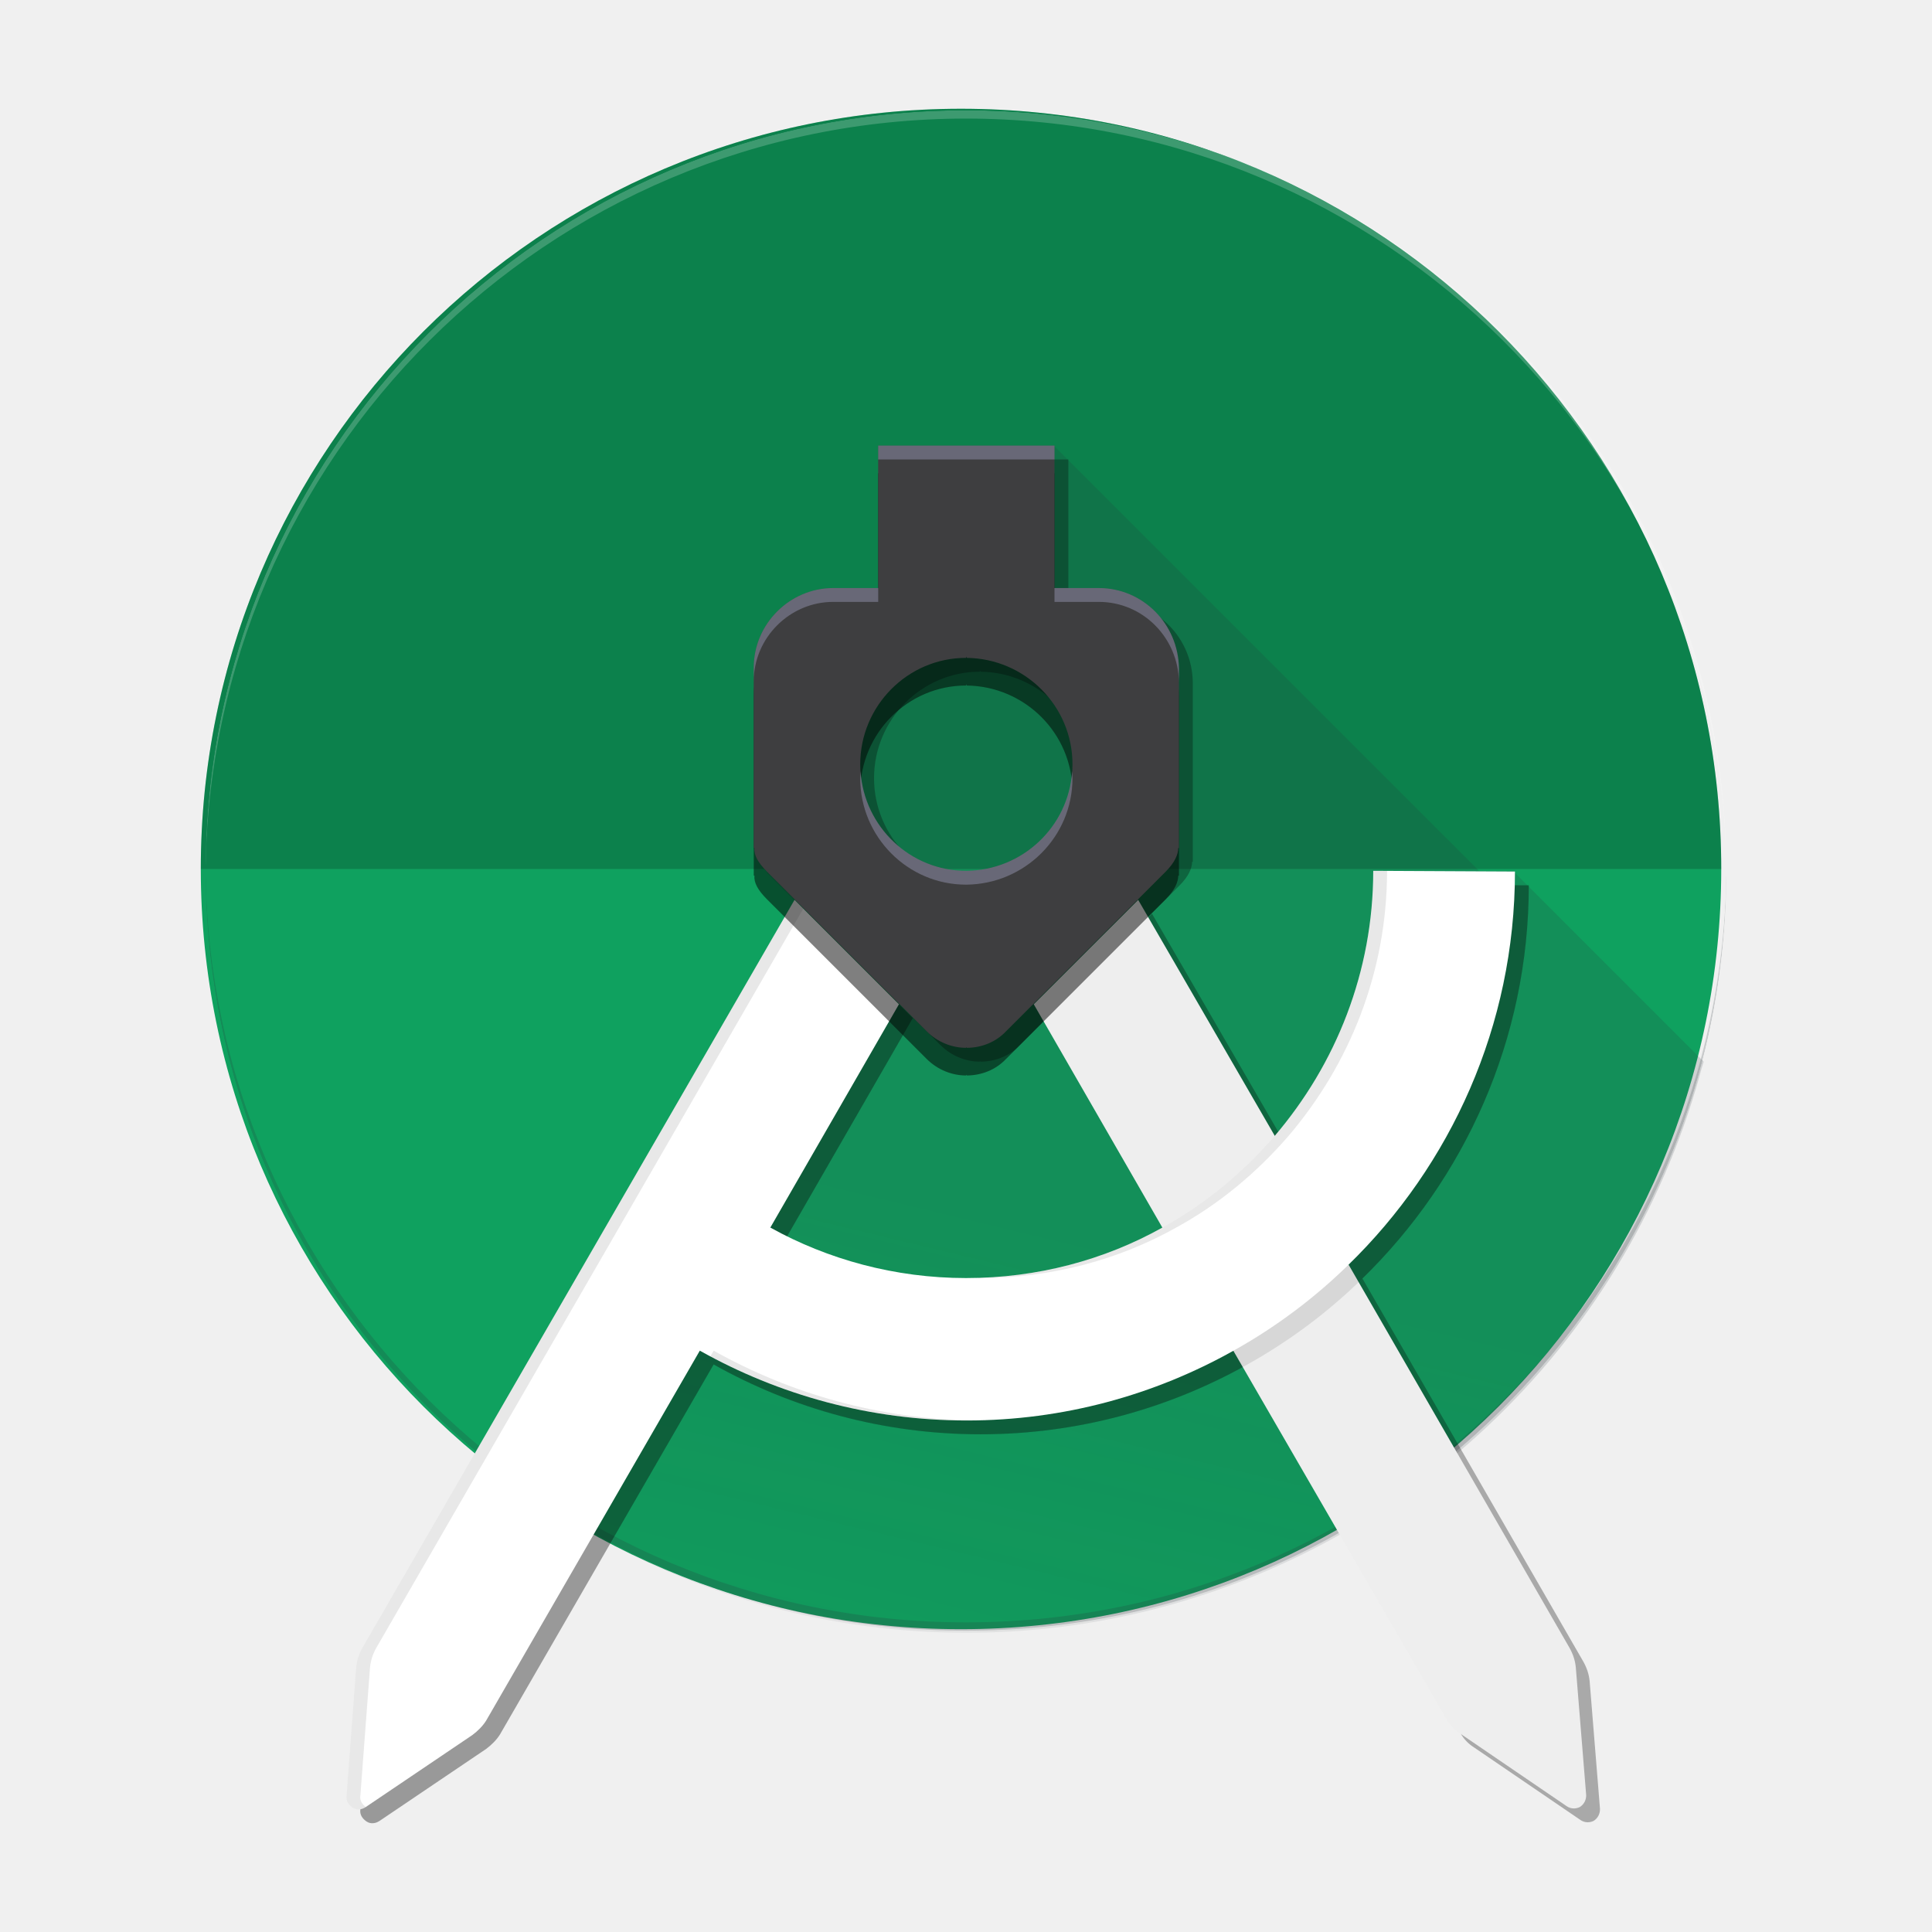
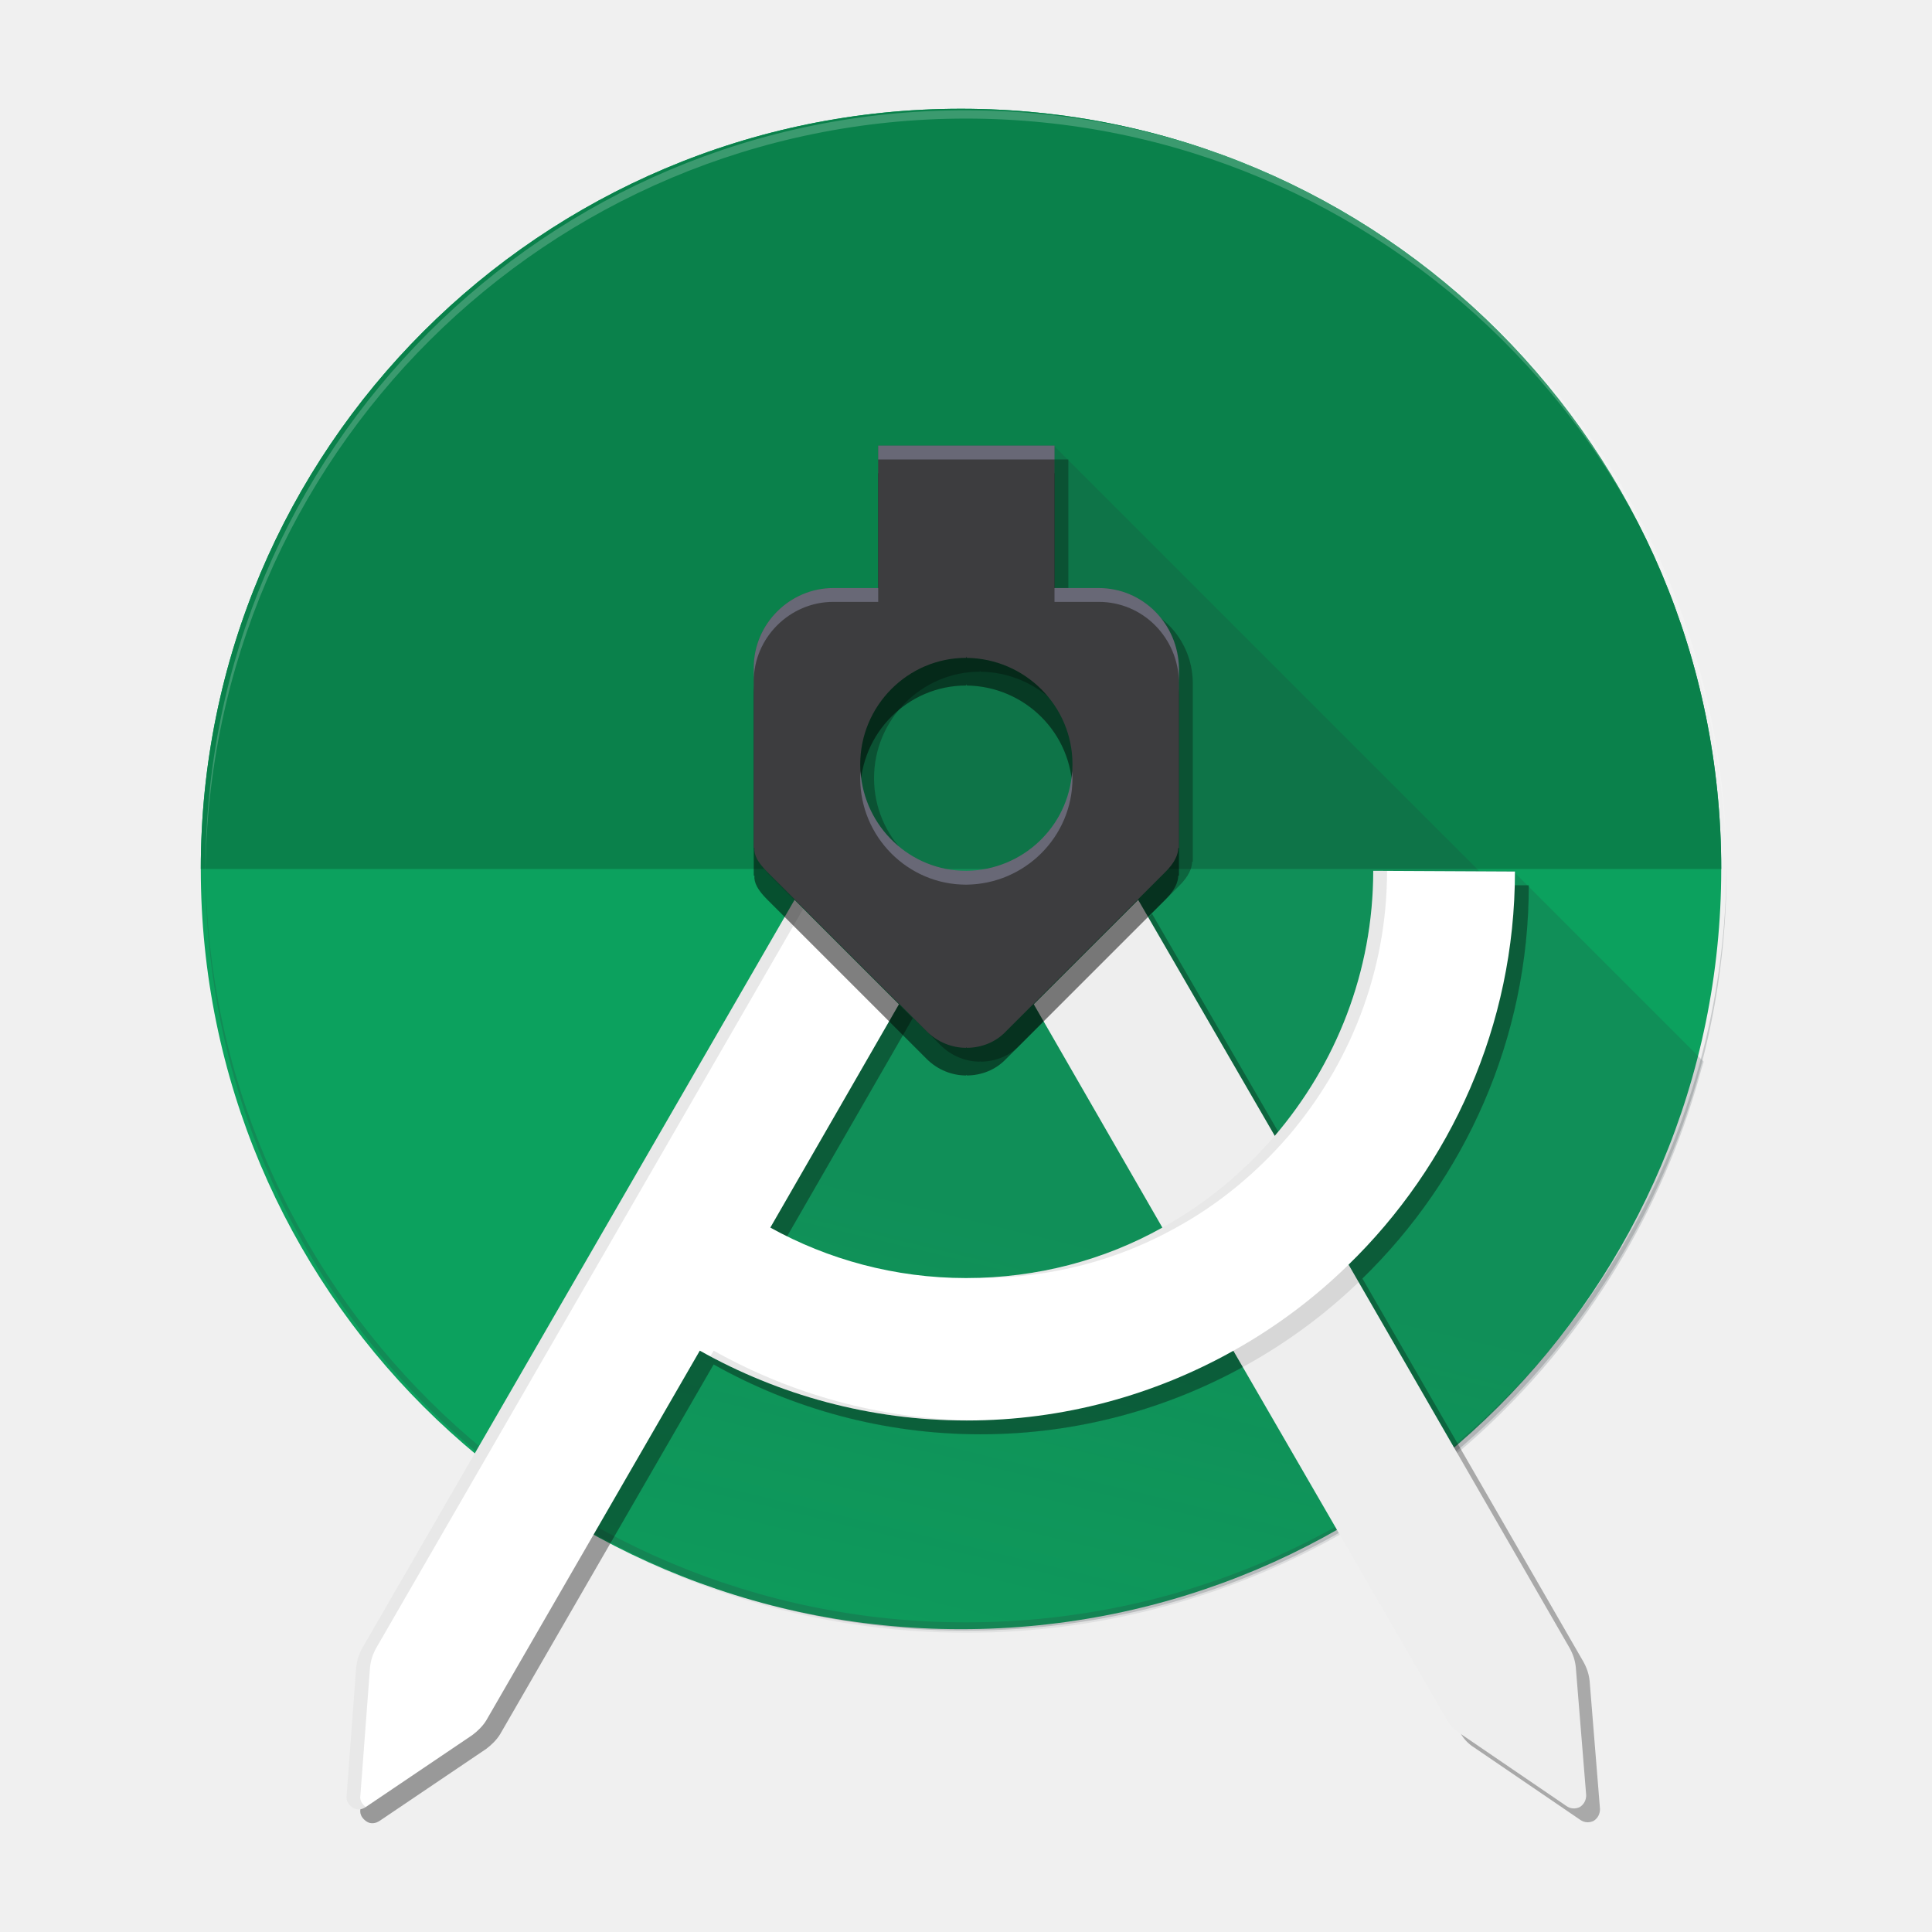
<svg xmlns="http://www.w3.org/2000/svg" xmlns:xlink="http://www.w3.org/1999/xlink" width="384pt" height="384pt" version="1.1" viewBox="0 0 384 384">
  <defs>
    <filter id="alpha" width="100%" height="100%" x="0%" y="0%" filterUnits="objectBoundingBox">
      <feColorMatrix in="SourceGraphic" type="matrix" values="0 0 0 0 1 0 0 0 0 1 0 0 0 0 1 0 0 0 1 0" />
    </filter>
-     <mask id="mask0">
-       <g filter="url(#alpha)">
-         <rect width="384" height="384" x="0" y="0" style="fill:rgb(0%,0%,0%);fill-opacity:0.2" />
-       </g>
-     </mask>
-     <clipPath id="clip1">
-       <rect width="384" height="384" x="0" y="0" />
-     </clipPath>
-     <g id="surface5" clip-path="url(#clip1)">
-       <path style="fill:rgb(0%,0.784%,0.392%)" d="M 191.008 21.617 C 107.559 21.617 39.91 89.266 39.91 172.715 L 342.109 172.715 C 342.109 89.266 274.461 21.617 191.008 21.617 Z M 191.008 21.617" />
-     </g>
-     <clipPath id="clip2">
-       <path d="M 40 21 L 344 21 L 344 360 L 40 360 Z M 40 21" />
-     </clipPath>
-     <clipPath id="clip3">
-       <path d="M 311.965 327.406 L 289.43 288.516 C 322.273 260.758 343.16 219.395 343.16 173.082 C 343.16 89.672 275.414 21.922 192 21.922 C 108.586 21.922 40.84 89.672 40.84 173.082 C 40.84 219.395 61.727 260.895 94.57 288.652 L 72.035 327.543 C 71.348 328.777 70.934 330.016 70.797 331.391 L 68.871 356.812 C 68.734 357.773 69.285 358.598 70.109 359.148 C 70.934 359.699 71.895 359.559 72.719 359.012 L 93.883 344.719 C 94.984 343.895 95.945 342.934 96.633 341.832 L 117.93 305.004 C 139.781 317.371 165.066 324.383 192 324.383 C 218.934 324.383 244.219 317.234 266.207 304.867 L 287.508 341.695 C 288.191 342.934 289.156 343.895 290.254 344.582 L 311.418 359.012 C 312.242 359.559 313.203 359.559 314.027 359.148 C 314.852 358.598 315.266 357.773 315.266 356.812 L 313.34 331.391 C 313.066 330.016 312.789 328.641 311.965 327.406 Z M 311.965 327.406" />
-     </clipPath>
    <mask id="mask1">
      <g filter="url(#alpha)">
-         <rect width="384" height="384" x="0" y="0" style="fill:rgb(0%,0%,0%);fill-opacity:0.2" />
+         <rect style="fill:rgb(0%,0%,0%);fill-opacity:0.2" width="384" height="384" x="0" y="0" />
      </g>
    </mask>
    <clipPath id="clip4">
      <rect width="384" height="384" x="0" y="0" />
    </clipPath>
    <g id="surface8" clip-path="url(#clip4)">
-       <path style="fill:rgb(100%,100%,100%)" d="M 192 23.57 C 275.137 23.57 342.75 90.77 343.16 173.906 C 343.16 173.633 343.16 173.359 343.16 173.082 C 343.16 89.672 275.414 21.922 192 21.922 C 108.586 21.785 40.84 89.531 40.84 173.082 C 40.84 173.359 40.84 173.633 40.84 173.906 C 41.391 90.906 108.863 23.57 192 23.57 Z M 192 23.57" />
+       <path d="M 192 23.57 C 275.137 23.57 342.75 90.77 343.16 173.906 C 343.16 173.633 343.16 173.359 343.16 173.082 C 343.16 89.672 275.414 21.922 192 21.922 C 108.586 21.785 40.84 89.531 40.84 173.082 C 40.84 173.359 40.84 173.633 40.84 173.906 C 41.391 90.906 108.863 23.57 192 23.57 Z M 192 23.57" style="fill:rgb(100%,100%,100%)" />
    </g>
    <mask id="mask2">
      <g filter="url(#alpha)">
-         <rect width="384" height="384" x="0" y="0" style="fill:rgb(0%,0%,0%);fill-opacity:0.2" />
+         <rect style="fill:rgb(0%,0%,0%);fill-opacity:0.2" width="384" height="384" x="0" y="0" />
      </g>
    </mask>
    <clipPath id="clip5">
      <rect width="384" height="384" x="0" y="0" />
    </clipPath>
    <g id="surface11" clip-path="url(#clip5)">
-       <path style="fill:rgb(14.902%,19.608%,21.961%)" d="M 192 322.457 C 108.863 322.457 41.25 255.258 40.84 172.121 C 40.84 172.395 40.84 172.672 40.84 172.945 C 40.84 256.359 108.586 324.105 192 324.105 C 275.414 324.105 343.16 256.359 343.16 172.945 C 343.16 172.672 343.16 172.395 343.16 172.121 C 342.75 255.258 275.277 322.457 192 322.457 Z M 192 322.457" />
+       <path d="M 192 322.457 C 108.863 322.457 41.25 255.258 40.84 172.121 C 40.84 172.395 40.84 172.672 40.84 172.945 C 40.84 256.359 108.586 324.105 192 324.105 C 275.414 324.105 343.16 256.359 343.16 172.945 C 343.16 172.672 343.16 172.395 343.16 172.121 C 342.75 255.258 275.277 322.457 192 322.457 Z M 192 322.457" style="fill:rgb(14.902%,19.608%,21.961%)" />
    </g>
    <linearGradient id="linear0" x1="31.683" x2="-114.893" y1="5.608" y2="-603.157" gradientTransform="matrix(0.351654,0,0,-0.351654,102.4031,148.6471)" gradientUnits="userSpaceOnUse">
-       <stop offset=".33" style="stop-color:rgb(14.902%,19.608%,21.961%);stop-opacity:0.161" />
-       <stop offset="1" style="stop-color:rgb(14.902%,19.608%,21.961%);stop-opacity:0" />
+       <stop style="stop-color:rgb(14.902%,19.608%,21.961%);stop-opacity:0.161" offset=".33" />
+       <stop style="stop-color:rgb(14.902%,19.608%,21.961%);stop-opacity:0" offset="1" />
    </linearGradient>
    <mask id="mask3">
      <g filter="url(#alpha)">
-         <rect width="384" height="384" x="0" y="0" style="fill:rgb(0%,0%,0%);fill-opacity:0.302" />
+         <rect style="fill:rgb(0%,0%,0%);fill-opacity:0.302" width="384" height="384" x="0" y="0" />
      </g>
    </mask>
    <clipPath id="clip6">
      <rect width="384" height="384" x="0" y="0" />
    </clipPath>
    <g id="surface14" clip-path="url(#clip6)">
-       <path style="fill:rgb(1.176%,1.176%,1.176%)" d="M 177.297 91.32 L 177.297 119.629 L 168.363 119.629 C 159.707 119.629 152.562 126.773 152.562 135.43 L 152.562 171.297 L 152.699 171.297 C 152.559 172.672 153.387 174.184 155.172 175.969 L 186.914 207.711 C 189.113 209.91 192 211.012 194.746 211.012 L 194.746 210.875 L 194.887 211.012 C 197.773 211.012 200.656 209.91 202.719 207.711 L 234.461 175.969 C 236.25 174.184 236.938 172.531 236.938 171.297 L 237.074 171.297 L 237.074 135.566 C 236.938 126.773 229.93 119.629 221.133 119.629 L 212.34 119.629 L 212.34 91.32 Z M 194.746 133.23 L 194.887 133.504 C 206.43 133.645 215.91 142.988 215.91 154.668 C 215.91 166.348 206.43 175.695 194.887 175.832 L 194.746 175.832 C 183.203 175.832 173.723 166.348 173.723 154.668 C 173.723 142.988 183.203 133.504 194.746 133.504 Z M 275.688 175.832 C 275.688 195.852 268.301 214.227 256.117 228.504 L 228.965 181.602 L 208.215 202.352 L 233.773 246.738 C 222.23 253.199 208.902 256.773 194.746 256.773 C 180.594 256.773 167.266 253.059 155.859 246.738 L 181.418 202.352 L 160.668 181.602 L 74.781 330.289 C 74.094 331.527 73.684 332.762 73.547 334.137 L 71.621 359.695 C 71.484 360.656 72.035 361.484 72.859 362.035 C 73.684 362.582 74.645 362.445 75.469 361.898 L 96.633 347.605 C 97.73 346.781 98.695 345.82 99.383 344.719 L 141.84 271.199 C 157.508 279.996 175.648 285.078 194.887 285.078 C 214.109 285.078 232.23 280.004 247.887 271.227 L 290.254 344.441 C 290.941 345.68 291.902 346.641 293 347.328 L 314.164 361.758 C 314.988 362.309 315.953 362.309 316.777 361.898 C 317.602 361.348 318.012 360.52 318.012 359.559 L 315.953 334.137 C 315.816 332.762 315.402 331.527 314.715 330.289 L 270.793 254.109 C 291.102 234.324 303.859 206.586 303.859 175.969 Z M 275.688 175.832" />
+       <path d="M 177.297 91.32 L 177.297 119.629 L 168.363 119.629 C 159.707 119.629 152.562 126.773 152.562 135.43 L 152.562 171.297 L 152.699 171.297 C 152.559 172.672 153.387 174.184 155.172 175.969 L 186.914 207.711 C 189.113 209.91 192 211.012 194.746 211.012 L 194.746 210.875 L 194.887 211.012 C 197.773 211.012 200.656 209.91 202.719 207.711 L 234.461 175.969 C 236.25 174.184 236.938 172.531 236.938 171.297 L 237.074 171.297 L 237.074 135.566 C 236.938 126.773 229.93 119.629 221.133 119.629 L 212.34 119.629 L 212.34 91.32 Z M 194.746 133.23 L 194.887 133.504 C 206.43 133.645 215.91 142.988 215.91 154.668 C 215.91 166.348 206.43 175.695 194.887 175.832 L 194.746 175.832 C 183.203 175.832 173.723 166.348 173.723 154.668 C 173.723 142.988 183.203 133.504 194.746 133.504 Z M 275.688 175.832 C 275.688 195.852 268.301 214.227 256.117 228.504 L 228.965 181.602 L 208.215 202.352 L 233.773 246.738 C 222.23 253.199 208.902 256.773 194.746 256.773 C 180.594 256.773 167.266 253.059 155.859 246.738 L 181.418 202.352 L 160.668 181.602 L 74.781 330.289 C 74.094 331.527 73.684 332.762 73.547 334.137 L 71.621 359.695 C 71.484 360.656 72.035 361.484 72.859 362.035 C 73.684 362.582 74.645 362.445 75.469 361.898 L 96.633 347.605 C 97.73 346.781 98.695 345.82 99.383 344.719 L 141.84 271.199 C 157.508 279.996 175.648 285.078 194.887 285.078 C 214.109 285.078 232.23 280.004 247.887 271.227 L 290.254 344.441 C 290.941 345.68 291.902 346.641 293 347.328 L 314.164 361.758 C 314.988 362.309 315.953 362.309 316.777 361.898 C 317.602 361.348 318.012 360.52 318.012 359.559 L 315.953 334.137 C 315.816 332.762 315.402 331.527 314.715 330.289 L 270.793 254.109 C 291.102 234.324 303.859 206.586 303.859 175.969 Z M 275.688 175.832" style="fill:rgb(1.176%,1.176%,1.176%)" />
    </g>
    <mask id="mask4">
      <g filter="url(#alpha)">
-         <rect width="384" height="384" x="0" y="0" style="fill:rgb(0%,0%,0%);fill-opacity:0.102" />
+         <rect style="fill:rgb(0%,0%,0%);fill-opacity:0.102" width="384" height="384" x="0" y="0" />
      </g>
    </mask>
    <clipPath id="clip7">
      <rect width="384" height="384" x="0" y="0" />
    </clipPath>
    <g id="surface17" clip-path="url(#clip7)">
-       <path style="fill:rgb(3.137%,3.137%,3.137%)" d="M 275.688 175.832 C 275.688 195.895 268.266 214.309 256.035 228.602 C 249.715 235.883 242.297 242.066 233.773 246.738 C 222.23 253.199 208.902 256.77 194.75 256.77 C 180.594 256.77 167.266 253.062 155.859 246.738 L 181.418 202.355 L 160.668 181.602 L 74.781 330.289 C 74.094 331.527 73.684 332.766 73.547 334.137 L 71.621 359.699 C 71.484 360.66 72.035 361.484 72.859 362.035 C 73.684 362.582 74.645 362.445 75.469 361.898 L 96.633 347.605 C 97.73 346.781 98.691 345.82 99.379 344.719 L 141.844 271.199 C 157.508 279.996 175.648 285.078 194.887 285.078 C 214.125 285.078 232.262 279.996 247.93 271.199 C 256.312 266.527 264.008 260.758 270.742 254.16 C 291.078 234.371 303.859 206.613 303.859 175.969 Z M 275.688 175.832" />
+       <path d="M 275.688 175.832 C 275.688 195.895 268.266 214.309 256.035 228.602 C 249.715 235.883 242.297 242.066 233.773 246.738 C 222.23 253.199 208.902 256.77 194.75 256.77 C 180.594 256.77 167.266 253.062 155.859 246.738 L 181.418 202.355 L 160.668 181.602 L 74.781 330.289 C 74.094 331.527 73.684 332.766 73.547 334.137 L 71.621 359.699 C 71.484 360.66 72.035 361.484 72.859 362.035 C 73.684 362.582 74.645 362.445 75.469 361.898 L 96.633 347.605 C 97.73 346.781 98.691 345.82 99.379 344.719 L 141.844 271.199 C 157.508 279.996 175.648 285.078 194.887 285.078 C 214.125 285.078 232.262 279.996 247.93 271.199 C 256.312 266.527 264.008 260.758 270.742 254.16 C 291.078 234.371 303.859 206.613 303.859 175.969 Z M 275.688 175.832" style="fill:rgb(3.137%,3.137%,3.137%)" />
    </g>
    <mask id="mask5">
      <g filter="url(#alpha)">
-         <rect width="384" height="384" x="0" y="0" style="fill:rgb(0%,0%,0%);fill-opacity:0.102" />
+         <rect style="fill:rgb(0%,0%,0%);fill-opacity:0.102" width="384" height="384" x="0" y="0" />
      </g>
    </mask>
    <clipPath id="clip8">
      <rect width="384" height="384" x="0" y="0" />
    </clipPath>
    <g id="surface20" clip-path="url(#clip8)">
-       <path style="fill:rgb(10.98%,10.98%,10.98%)" d="M 272.941 173.082 C 272.941 193.145 265.52 211.559 253.289 225.852 C 246.969 233.137 239.547 239.32 231.027 243.992 C 219.871 250.234 207.043 253.77 193.418 254 C 193.863 254.008 194.305 254.023 194.75 254.023 C 208.902 254.023 222.234 250.449 233.777 243.992 C 242.297 239.32 249.715 233.137 256.035 225.852 C 268.266 211.562 275.684 193.152 275.688 173.098 Z M 157.918 178.855 L 72.031 327.543 C 71.344 328.777 70.934 330.016 70.797 331.391 L 68.875 356.949 C 68.734 357.91 69.285 358.734 70.109 359.285 C 70.93 359.832 71.883 359.695 72.703 359.156 C 71.973 358.609 71.492 357.844 71.621 356.949 L 73.547 331.391 C 73.684 330.016 74.094 328.777 74.781 327.543 L 159.66 180.598 Z M 141.844 268.453 L 141.188 269.586 C 156.367 277.676 173.746 282.332 192.137 282.332 C 192.598 282.332 193.051 282.316 193.512 282.309 C 174.785 282.07 157.133 277.035 141.844 268.453 Z M 141.844 268.453" />
+       <path d="M 272.941 173.082 C 272.941 193.145 265.52 211.559 253.289 225.852 C 246.969 233.137 239.547 239.32 231.027 243.992 C 219.871 250.234 207.043 253.77 193.418 254 C 193.863 254.008 194.305 254.023 194.75 254.023 C 208.902 254.023 222.234 250.449 233.777 243.992 C 242.297 239.32 249.715 233.137 256.035 225.852 C 268.266 211.562 275.684 193.152 275.688 173.098 Z M 157.918 178.855 L 72.031 327.543 C 71.344 328.777 70.934 330.016 70.797 331.391 L 68.875 356.949 C 68.734 357.91 69.285 358.734 70.109 359.285 C 70.93 359.832 71.883 359.695 72.703 359.156 C 71.973 358.609 71.492 357.844 71.621 356.949 L 73.547 331.391 C 73.684 330.016 74.094 328.777 74.781 327.543 L 159.66 180.598 Z M 141.844 268.453 L 141.188 269.586 C 156.367 277.676 173.746 282.332 192.137 282.332 C 192.598 282.332 193.051 282.316 193.512 282.309 C 174.785 282.07 157.133 277.035 141.844 268.453 Z M 141.844 268.453" style="fill:rgb(10.98%,10.98%,10.98%)" />
    </g>
    <mask id="mask6">
      <g filter="url(#alpha)">
-         <rect width="384" height="384" x="0" y="0" style="fill:rgb(0%,0%,0%);fill-opacity:0.502" />
+         <rect style="fill:rgb(0%,0%,0%);fill-opacity:0.502" width="384" height="384" x="0" y="0" />
      </g>
    </mask>
    <clipPath id="clip9">
      <rect width="384" height="384" x="0" y="0" />
    </clipPath>
    <g id="surface23" clip-path="url(#clip9)">
-       <path style="fill:rgb(0%,0%,0%)" d="M 218.383 122.375 L 209.59 122.375 L 209.59 94.066 L 174.547 94.066 L 174.547 122.375 L 165.617 122.375 C 156.957 122.375 149.812 129.523 149.812 138.18 L 149.812 174.047 L 149.949 174.047 C 149.812 175.418 150.637 176.93 152.422 178.719 L 184.168 210.461 C 186.367 212.66 189.25 213.758 192 213.758 L 192 213.621 L 192.137 213.758 C 195.023 213.758 197.91 212.66 199.969 210.461 L 231.715 178.719 C 233.5 176.93 234.188 175.281 234.188 174.047 L 234.324 174.047 L 234.324 138.316 C 234.188 129.523 227.18 122.375 218.383 122.375 Z M 192.137 178.582 L 192 178.582 C 180.457 178.582 170.977 169.098 170.977 157.418 C 170.977 145.738 180.457 136.254 192 136.254 L 192 135.98 L 192.137 136.254 C 203.68 136.395 213.164 145.738 213.164 157.418 C 213.164 169.098 203.68 178.441 192.137 178.582 Z M 192.137 178.582" />
+       <path d="M 218.383 122.375 L 209.59 122.375 L 209.59 94.066 L 174.547 94.066 L 174.547 122.375 L 165.617 122.375 C 156.957 122.375 149.812 129.523 149.812 138.18 L 149.812 174.047 L 149.949 174.047 C 149.812 175.418 150.637 176.93 152.422 178.719 L 184.168 210.461 C 186.367 212.66 189.25 213.758 192 213.758 L 192 213.621 L 192.137 213.758 C 195.023 213.758 197.91 212.66 199.969 210.461 L 231.715 178.719 C 233.5 176.93 234.188 175.281 234.188 174.047 L 234.324 174.047 L 234.324 138.316 C 234.188 129.523 227.18 122.375 218.383 122.375 Z M 192.137 178.582 L 192 178.582 C 180.457 178.582 170.977 169.098 170.977 157.418 C 170.977 145.738 180.457 136.254 192 136.254 L 192 135.98 L 192.137 136.254 C 203.68 136.395 213.164 145.738 213.164 157.418 C 213.164 169.098 203.68 178.441 192.137 178.582 Z M 192.137 178.582" style="fill:rgb(0%,0%,0%)" />
    </g>
    <mask id="mask7">
      <g filter="url(#alpha)">
-         <rect width="384" height="384" x="0" y="0" style="fill:rgb(0%,0%,0%);fill-opacity:0.302" />
+         <rect style="fill:rgb(0%,0%,0%);fill-opacity:0.302" width="384" height="384" x="0" y="0" />
      </g>
    </mask>
    <clipPath id="clip10">
      <rect width="384" height="384" x="0" y="0" />
    </clipPath>
    <g id="surface26" clip-path="url(#clip10)">
-       <path style="fill:rgb(79.608%,79.608%,96.078%)" d="M 174.551 88.57 L 174.551 91.316 L 209.59 91.316 L 209.59 88.57 Z M 165.617 116.879 C 156.961 116.879 149.812 124.027 149.812 132.684 L 149.812 135.434 C 149.812 126.773 156.961 119.629 165.617 119.629 L 174.551 119.629 L 174.551 116.879 Z M 209.59 116.879 L 209.59 119.629 L 218.383 119.629 C 227.18 119.629 234.188 126.773 234.324 135.57 L 234.324 132.82 C 234.188 124.027 227.18 116.879 218.383 116.879 Z M 171.043 153.297 C 171.016 153.754 170.973 154.207 170.973 154.672 C 170.973 166.352 180.457 175.832 192 175.832 L 192.137 175.832 C 203.68 175.691 213.164 166.352 213.164 154.672 C 213.164 154.207 213.121 153.754 213.094 153.297 C 212.379 164.324 203.223 172.949 192.137 173.082 L 192 173.082 C 180.914 173.082 171.758 164.332 171.043 153.297 Z M 171.043 153.297" />
+       <path d="M 174.551 88.57 L 174.551 91.316 L 209.59 91.316 L 209.59 88.57 Z M 165.617 116.879 C 156.961 116.879 149.812 124.027 149.812 132.684 L 149.812 135.434 C 149.812 126.773 156.961 119.629 165.617 119.629 L 174.551 119.629 L 174.551 116.879 Z M 209.59 116.879 L 209.59 119.629 L 218.383 119.629 C 227.18 119.629 234.188 126.773 234.324 135.57 L 234.324 132.82 C 234.188 124.027 227.18 116.879 218.383 116.879 Z M 171.043 153.297 C 171.016 153.754 170.973 154.207 170.973 154.672 C 170.973 166.352 180.457 175.832 192 175.832 L 192.137 175.832 C 203.68 175.691 213.164 166.352 213.164 154.672 C 213.164 154.207 213.121 153.754 213.094 153.297 C 212.379 164.324 203.223 172.949 192.137 173.082 L 192 173.082 C 180.914 173.082 171.758 164.332 171.043 153.297 Z M 171.043 153.297" style="fill:rgb(79.608%,79.608%,96.078%)" />
    </g>
  </defs>
-   <g>
-     <path style="fill:rgb(5.882%,63.137%,37.255%)" d="M 342.109 172.715 C 342.109 256.164 274.457 323.812 191.008 323.812 C 107.559 323.812 39.91 256.164 39.91 172.715 C 39.91 89.266 107.559 21.617 191.008 21.617 C 274.457 21.617 342.109 89.266 342.109 172.715 Z M 342.109 172.715" />
-     <use mask="url(#mask0)" xlink:href="#surface5" />
-     <g clip-path="url(#clip2)">
-       <g clip-path="url(#clip3)">
-         <use mask="url(#mask1)" xlink:href="#surface8" />
-         <use mask="url(#mask2)" xlink:href="#surface11" />
-       </g>
-     </g>
-     <path style="fill:url(#linear0)" d="M 174.551 88.711 L 174.551 117.016 L 165.617 117.016 C 156.961 117.016 149.812 124.164 149.812 132.82 L 149.812 168.688 L 149.949 168.688 C 149.812 169.922 150.637 171.434 152.285 173.223 C 152.422 173.359 152.422 173.359 152.422 173.496 L 157.918 178.992 L 94.57 288.789 C 101.852 294.973 109.688 300.332 117.93 305.004 C 139.918 317.371 165.066 324.52 192.137 324.52 C 193.82 324.52 195.496 324.492 197.168 324.438 C 222.219 323.605 245.73 316.598 266.344 305.004 C 267.375 304.422 268.398 303.824 269.418 303.215 C 276.539 298.949 283.332 294.082 289.703 288.789 C 291.094 287.613 292.465 286.414 293.812 285.188 C 314.016 266.824 329.125 243.156 337.113 216.23 C 337.664 214.445 338.074 212.66 338.625 211.012 L 300.973 173.359 L 300.973 173.082 L 293.965 173.082 L 209.59 88.711 Z M 174.551 88.711" />
-     <use mask="url(#mask3)" xlink:href="#surface14" />
-     <path style="fill:rgb(93.333%,93.333%,93.333%)" d="M 313.203 331.391 C 313.066 330.016 312.652 328.777 311.965 327.543 L 267.992 251.273 L 253.426 225.852 L 226.219 178.855 L 205.469 199.605 L 231.027 243.992 L 245.043 268.316 L 287.508 341.695 C 288.191 342.934 289.156 343.895 290.254 344.582 L 311.418 359.012 C 312.242 359.559 313.203 359.559 314.027 359.148 C 314.852 358.598 315.266 357.773 315.266 356.812 Z M 313.203 331.391" />
-     <use mask="url(#mask4)" xlink:href="#surface17" />
-     <path style="fill:rgb(100%,100%,100%)" d="M 272.941 173.082 C 272.941 193.148 265.52 211.562 253.289 225.852 C 246.969 233.137 239.547 239.32 231.027 243.992 C 219.484 250.449 206.152 254.023 192 254.023 C 177.848 254.023 164.516 250.312 153.109 243.992 L 178.672 199.605 L 157.922 178.855 L 72.035 327.543 C 71.348 328.777 70.934 330.016 70.797 331.391 L 68.871 356.949 C 68.734 357.91 69.285 358.734 70.109 359.285 C 70.934 359.836 71.895 359.699 72.719 359.148 L 93.883 344.855 C 94.984 344.031 95.945 343.07 96.633 341.973 L 139.094 268.453 C 154.758 277.246 172.898 282.332 192.137 282.332 C 211.375 282.332 229.516 277.246 245.18 268.453 C 253.562 263.781 261.258 258.008 267.992 251.41 C 288.332 231.625 301.109 203.863 301.109 173.223 Z M 272.941 173.082" />
-     <use mask="url(#mask5)" xlink:href="#surface20" />
-     <use mask="url(#mask6)" xlink:href="#surface23" />
-     <path style="fill:rgb(24.314%,24.314%,25.098%)" d="M 218.383 116.879 L 209.59 116.879 L 209.59 88.57 L 174.547 88.57 L 174.547 116.879 L 165.617 116.879 C 156.957 116.879 149.812 124.023 149.812 132.684 L 149.812 168.547 L 149.949 168.547 C 149.812 169.922 150.637 171.434 152.422 173.223 L 184.168 204.965 C 186.367 207.164 189.25 208.262 192 208.262 L 192 208.125 L 192.137 208.262 C 195.023 208.262 197.91 207.164 199.969 204.965 L 231.715 173.223 C 233.5 171.434 234.188 169.785 234.188 168.547 L 234.324 168.547 L 234.324 132.82 C 234.188 124.023 227.18 116.879 218.383 116.879 Z M 192.137 173.082 L 192 173.082 C 180.457 173.082 170.977 163.602 170.977 151.922 C 170.977 140.242 180.457 130.758 192 130.758 L 192 130.484 L 192.137 130.758 C 203.68 130.895 213.164 140.242 213.164 151.922 C 213.164 163.602 203.68 172.945 192.137 173.082 Z M 192.137 173.082" />
-     <use mask="url(#mask7)" xlink:href="#surface26" />
-   </g>
+   <path style="fill:#0ca15e" d="m 342.109,172.715 c 0,83.449 -67.652,151.098 -151.102,151.098 -83.449,0 -151.098,-67.648 -151.098,-151.098 0,-83.449 67.648,-151.098 151.098,-151.098 83.449,0 151.102,67.648 151.102,151.098 z m 0,0" />
+   <path d="m 191.008,21.617 c -83.449,0 -151.099,67.649 -151.099,151.099 H 342.11 c 0,-83.449 -67.652,-151.099 -151.102,-151.099 z" style="fill:#0a814b" />
+   <use width="100%" height="100%" x="0" y="0" mask="url(#mask1)" xlink:href="#surface8" />
+   <use width="100%" height="100%" x="0" y="0" mask="url(#mask2)" xlink:href="#surface11" />
+   <path style="fill:url(#linear0)" d="m 174.551,88.711 v 28.305 h -8.934 c -8.656,0 -15.805,7.148 -15.805,15.805 v 35.867 h 0.137 c -0.137,1.234 0.688,2.746 2.336,4.535 0.137,0.137 0.137,0.137 0.137,0.273 l 5.496,5.496 -63.348,109.797 c 7.281,6.184 15.117,11.543 23.359,16.215 21.988,12.367 47.137,19.516 74.207,19.516 1.684,0 3.359,-0.027 5.031,-0.082 25.051,-0.832 48.562,-7.84 69.176,-19.434 1.031,-0.582 2.055,-1.18 3.074,-1.789 7.121,-4.266 13.914,-9.133 20.285,-14.426 1.391,-1.176 2.762,-2.375 4.109,-3.602 20.203,-18.363 35.312,-42.031 43.301,-68.957 0.551,-1.785 0.961,-3.57 1.512,-5.219 L 300.973,173.359 v -0.277 h -7.008 l -84.375,-84.371 z m 0,0" />
+   <use width="100%" height="100%" x="0" y="0" mask="url(#mask3)" xlink:href="#surface14" />
+   <path style="fill:#eeeeee" d="m 313.203,331.391 c -0.137,-1.375 -0.551,-2.613 -1.238,-3.848 l -43.973,-76.27 -14.566,-25.422 -27.207,-46.996 -20.75,20.75 25.559,44.387 14.016,24.324 42.465,73.379 c 0.684,1.238 1.648,2.199 2.746,2.887 l 21.164,14.43 c 0.824,0.547 1.785,0.547 2.609,0.137 0.824,-0.551 1.238,-1.375 1.238,-2.336 z m 0,0" />
+   <use width="100%" height="100%" x="0" y="0" mask="url(#mask4)" xlink:href="#surface17" />
+   <path style="fill:#ffffff" d="m 272.941,173.082 c 0,20.066 -7.422,38.48 -19.652,52.77 -6.32,7.285 -13.742,13.469 -22.262,18.141 -11.543,6.457 -24.875,10.031 -39.027,10.031 -14.152,0 -27.484,-3.711 -38.891,-10.031 l 25.562,-44.387 -20.75,-20.75 -85.887,148.688 c -0.688,1.234 -1.102,2.473 -1.238,3.848 l -1.926,25.559 c -0.137,0.961 0.414,1.785 1.238,2.336 0.824,0.551 1.785,0.414 2.609,-0.137 l 21.164,-14.293 c 1.102,-0.824 2.062,-1.785 2.75,-2.883 l 42.461,-73.52 c 15.664,8.793 33.805,13.879 53.043,13.879 19.238,0 37.379,-5.086 53.043,-13.879 8.383,-4.672 16.078,-10.445 22.812,-17.043 20.34,-19.785 33.117,-47.547 33.117,-78.188 z m 0,0" />
+   <use width="100%" height="100%" x="0" y="0" mask="url(#mask5)" xlink:href="#surface20" />
+   <use width="100%" height="100%" x="0" y="0" mask="url(#mask6)" xlink:href="#surface23" />
+   <path style="fill:#3d3d3f" d="m 218.383,116.879 h -8.793 V 88.57 h -35.043 v 28.309 h -8.93 c -8.66,0 -15.805,7.145 -15.805,15.805 v 35.863 h 0.137 c -0.137,1.375 0.688,2.887 2.473,4.676 l 31.746,31.742 c 2.199,2.199 5.082,3.297 7.832,3.297 V 208.125 l 0.137,0.137 c 2.887,0 5.773,-1.098 7.832,-3.297 l 31.746,-31.742 c 1.785,-1.789 2.473,-3.438 2.473,-4.676 h 0.137 v -35.727 c -0.137,-8.797 -7.145,-15.941 -15.941,-15.941 z m -26.246,56.203 H 192 c -11.543,0 -21.023,-9.48 -21.023,-21.16 0,-11.68 9.48,-21.164 21.023,-21.164 v -0.273 l 0.137,0.273 c 11.543,0.137 21.027,9.484 21.027,21.164 0,11.68 -9.484,21.023 -21.027,21.16 z m 0,0" />
+   <use width="100%" height="100%" x="0" y="0" mask="url(#mask7)" xlink:href="#surface26" />
</svg>
